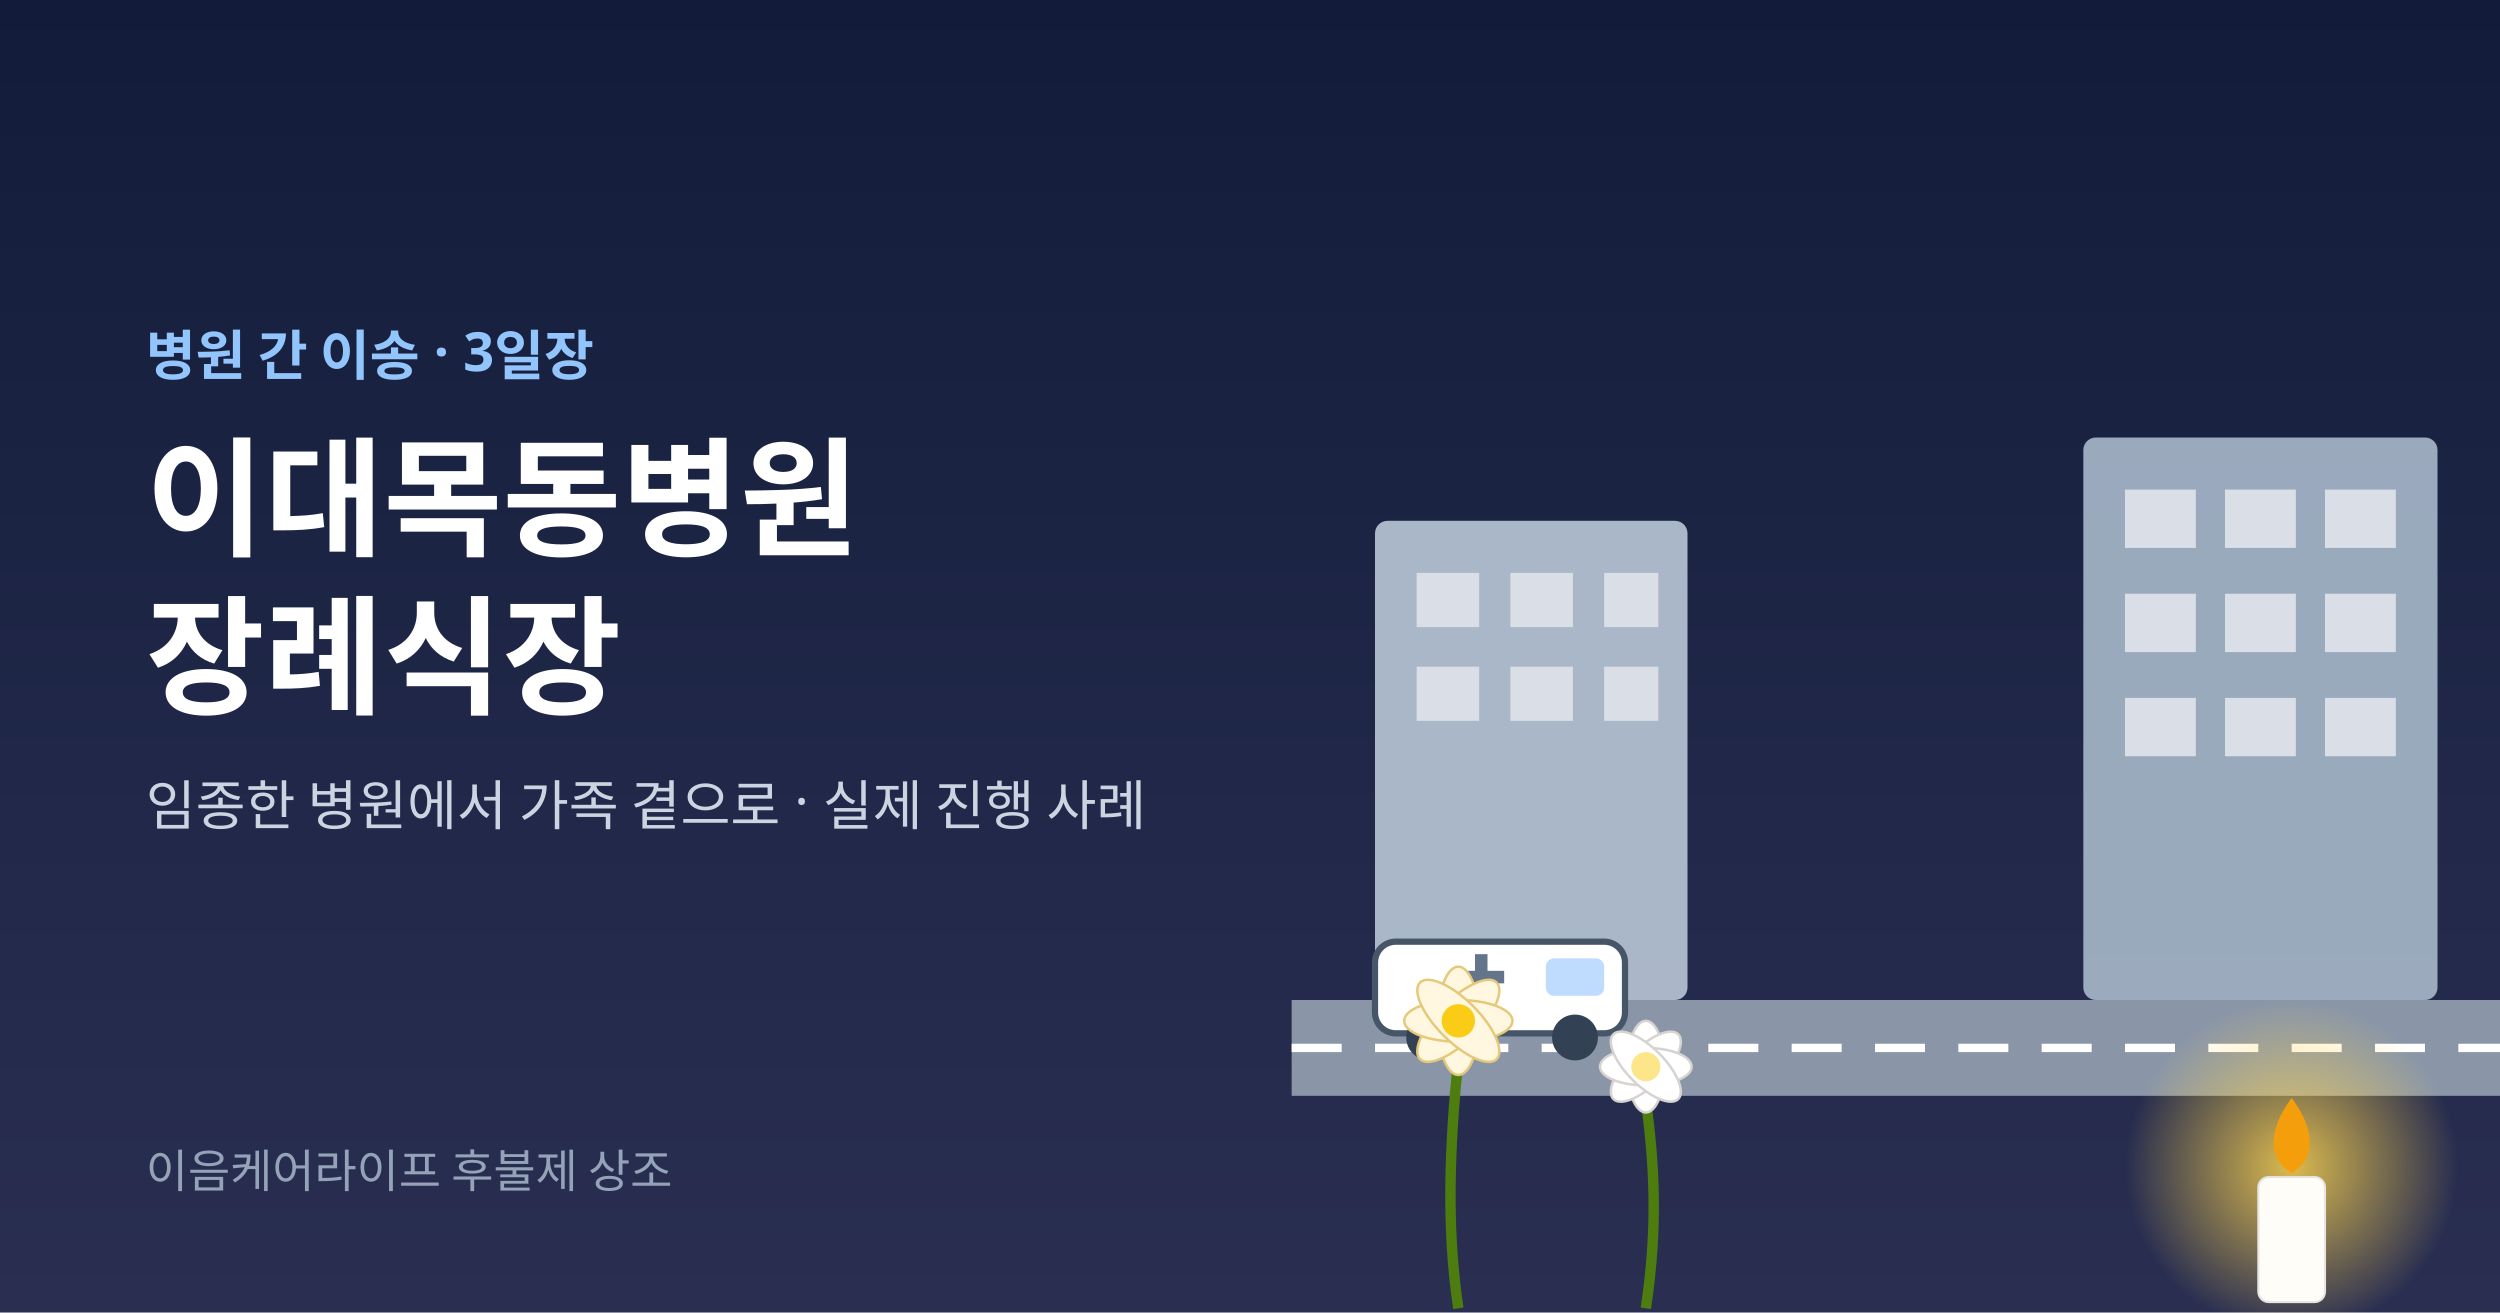
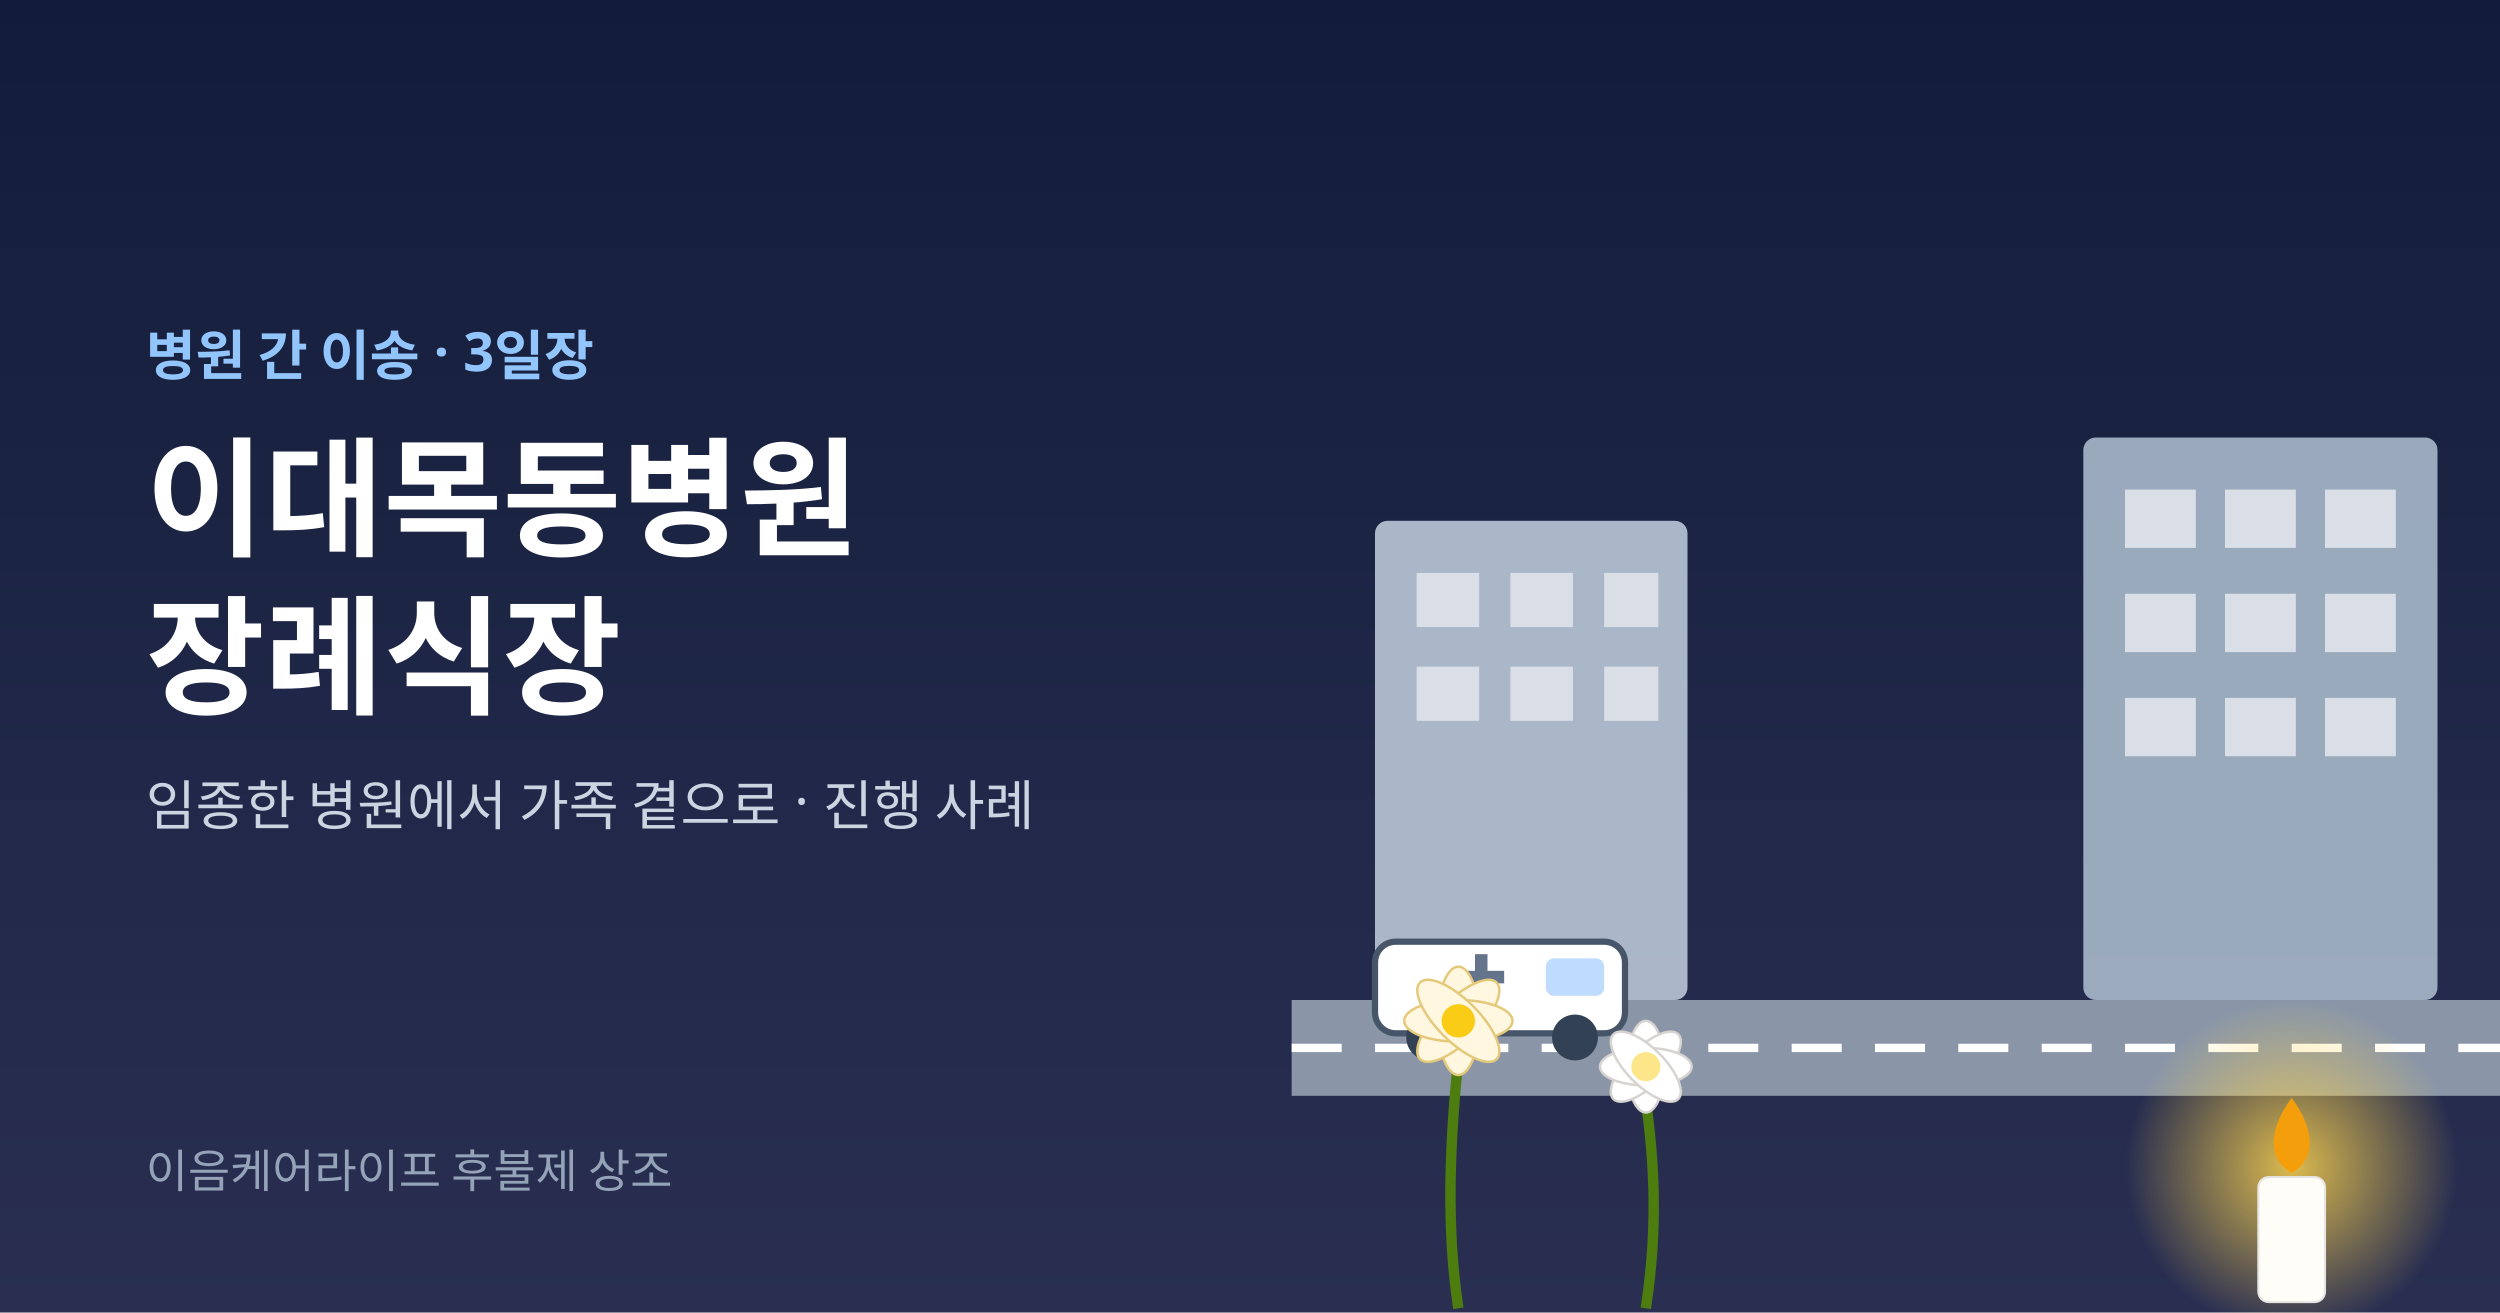
<svg xmlns="http://www.w3.org/2000/svg" viewBox="0 0 1200 630" role="img" aria-label="국화와 촛불, 두 병원을 잇는 길 위의 이송 차량으로 표현한 장례식장 이동 그림">
  <style>
  .t{font-family:'Noto Sans KR','Apple SD Gothic Neo','Malgun Gothic',sans-serif}
  @keyframes flick{0%,100%{transform:scale(1,1)}30%{transform:scale(.9,1.08)}60%{transform:scale(1.05,.95)}}
  @keyframes glow{0%,100%{opacity:.35}50%{opacity:.8}}
  @keyframes drive{0%{transform:translateX(0)}100%{transform:translateX(330px)}}
  @keyframes dash{to{stroke-dashoffset:-80}}
  @keyframes sway{0%,100%{transform:rotate(-2deg)}50%{transform:rotate(2deg)}}
  .fl{transform-box:fill-box;transform-origin:50% 100%;animation:flick 1.6s ease-in-out infinite}
  .gl{animation:glow 3.4s ease-in-out infinite}
  .car{animation:drive 6s ease-in-out infinite alternate}
  .rd{animation:dash 2.5s linear infinite}
  .ch{transform-box:fill-box;transform-origin:50% 100%;animation:sway 5s ease-in-out infinite}
  @media (prefers-reduced-motion:reduce){*{animation:none!important}}
</style>
  <defs>
    <linearGradient id="bg" x1="0" y1="0" x2="0" y2="1">
      <stop offset="0" stop-color="#121c3a" />
      <stop offset="1" stop-color="#2a2f52" />
    </linearGradient>
    <radialGradient id="halo">
      <stop offset="0" stop-color="#fcd34d" stop-opacity=".85" />
      <stop offset="1" stop-color="#fcd34d" stop-opacity="0" />
    </radialGradient>
  </defs>
  <rect width="1200" height="630" fill="url(#bg)" />
  <g opacity=".9">
    <rect x="660" y="250" width="150" height="230" rx="6" fill="#b9c7d6" />
    <rect x="1000" y="210" width="170" height="270" rx="6" fill="#a7b8ca" />
    <g fill="#eef3f8">
      <rect x="680" y="275" width="30" height="26" />
      <rect x="725" y="275" width="30" height="26" />
      <rect x="770" y="275" width="26" height="26" />
      <rect x="680" y="320" width="30" height="26" />
      <rect x="725" y="320" width="30" height="26" />
      <rect x="770" y="320" width="26" height="26" />
      <rect x="1020" y="235" width="34" height="28" />
      <rect x="1068" y="235" width="34" height="28" />
      <rect x="1116" y="235" width="34" height="28" />
      <rect x="1020" y="285" width="34" height="28" />
      <rect x="1068" y="285" width="34" height="28" />
      <rect x="1116" y="285" width="34" height="28" />
      <rect x="1020" y="335" width="34" height="28" />
      <rect x="1068" y="335" width="34" height="28" />
      <rect x="1116" y="335" width="34" height="28" />
    </g>
  </g>
  <rect x="620" y="480" width="580" height="46" fill="#8a96a8" />
  <line class="rd" x1="620" y1="503" x2="1200" y2="503" stroke="#fff" stroke-width="4" stroke-dasharray="24 16" />
  <g class="car">
    <g transform="translate(660 452)">
      <rect x="0" y="0" width="120" height="44" rx="10" fill="#fff" stroke="#475569" stroke-width="3" />
      <rect x="82" y="8" width="28" height="18" rx="4" fill="#bfdbfe" />
      <rect x="40" y="14" width="22" height="6" fill="#64748b" />
      <rect x="48" y="6" width="6" height="22" fill="#64748b" />
      <circle cx="26" cy="46" r="11" fill="#334155" />
      <circle cx="96" cy="46" r="11" fill="#334155" />
    </g>
  </g>
  <g transform="translate(700 628)">
    <g class="ch">
      <path d="M0 0 C -6 -40, -4 -80, 0 -120" stroke="#4d7c0f" stroke-width="5" fill="none" />
      <g fill="#fff7e0" stroke="#e5c97a" stroke-width="1.2">
        <ellipse cx="0" cy="-138" rx="10" ry="26" />
        <ellipse cx="0" cy="-138" rx="10" ry="26" transform="rotate(45 0 -138)" />
        <ellipse cx="0" cy="-138" rx="10" ry="26" transform="rotate(90 0 -138)" />
        <ellipse cx="0" cy="-138" rx="10" ry="26" transform="rotate(135 0 -138)" />
      </g>
      <circle cx="0" cy="-138" r="8" fill="#facc15" />
    </g>
  </g>
  <g transform="translate(790 628)">
    <g class="ch">
      <path d="M0 0 C 6 -40, 4 -70, 0 -100" stroke="#4d7c0f" stroke-width="5" fill="none" />
      <g fill="#ffffff" stroke="#d6d3d1" stroke-width="1.2">
        <ellipse cx="0" cy="-116" rx="9" ry="22" />
        <ellipse cx="0" cy="-116" rx="9" ry="22" transform="rotate(45 0 -116)" />
        <ellipse cx="0" cy="-116" rx="9" ry="22" transform="rotate(90 0 -116)" />
        <ellipse cx="0" cy="-116" rx="9" ry="22" transform="rotate(135 0 -116)" />
      </g>
      <circle cx="0" cy="-116" r="7" fill="#fde68a" />
    </g>
  </g>
  <circle class="gl" cx="1100" cy="560" r="80" fill="url(#halo)" />
  <rect x="1084" y="565" width="32" height="60" rx="5" fill="#fffdf7" stroke="#e7e5e4" />
  <path class="fl" d="M1100 527 C 1112 543, 1111 557, 1100 563 C 1089 557, 1088 543, 1100 527 Z" fill="#f59e0b" />
  <text class="t" x="70" y="180" font-size="26" fill="#93c5fd" font-weight="700">병원 간 이송 · 3일장</text>
  <text class="t" x="70" y="262" font-size="62" fill="#ffffff" font-weight="800">이대목동병원</text>
  <text class="t" x="70" y="338" font-size="62" fill="#ffffff" font-weight="800">장례식장</text>
-   <text class="t" x="70" y="396" font-size="26" fill="#cbd5e1">임종한 병원에서 가족 곁으로 · 실제 진행 사례</text>
+   <text class="t" x="70" y="396" font-size="26" fill="#cbd5e1">임종한 병원에서 가족 곁으로 · 진행 사례</text>
  <text class="t" x="70" y="570" font-size="22" fill="#94a3b8">이음케어라이프 후불제 상조</text>
</svg>
